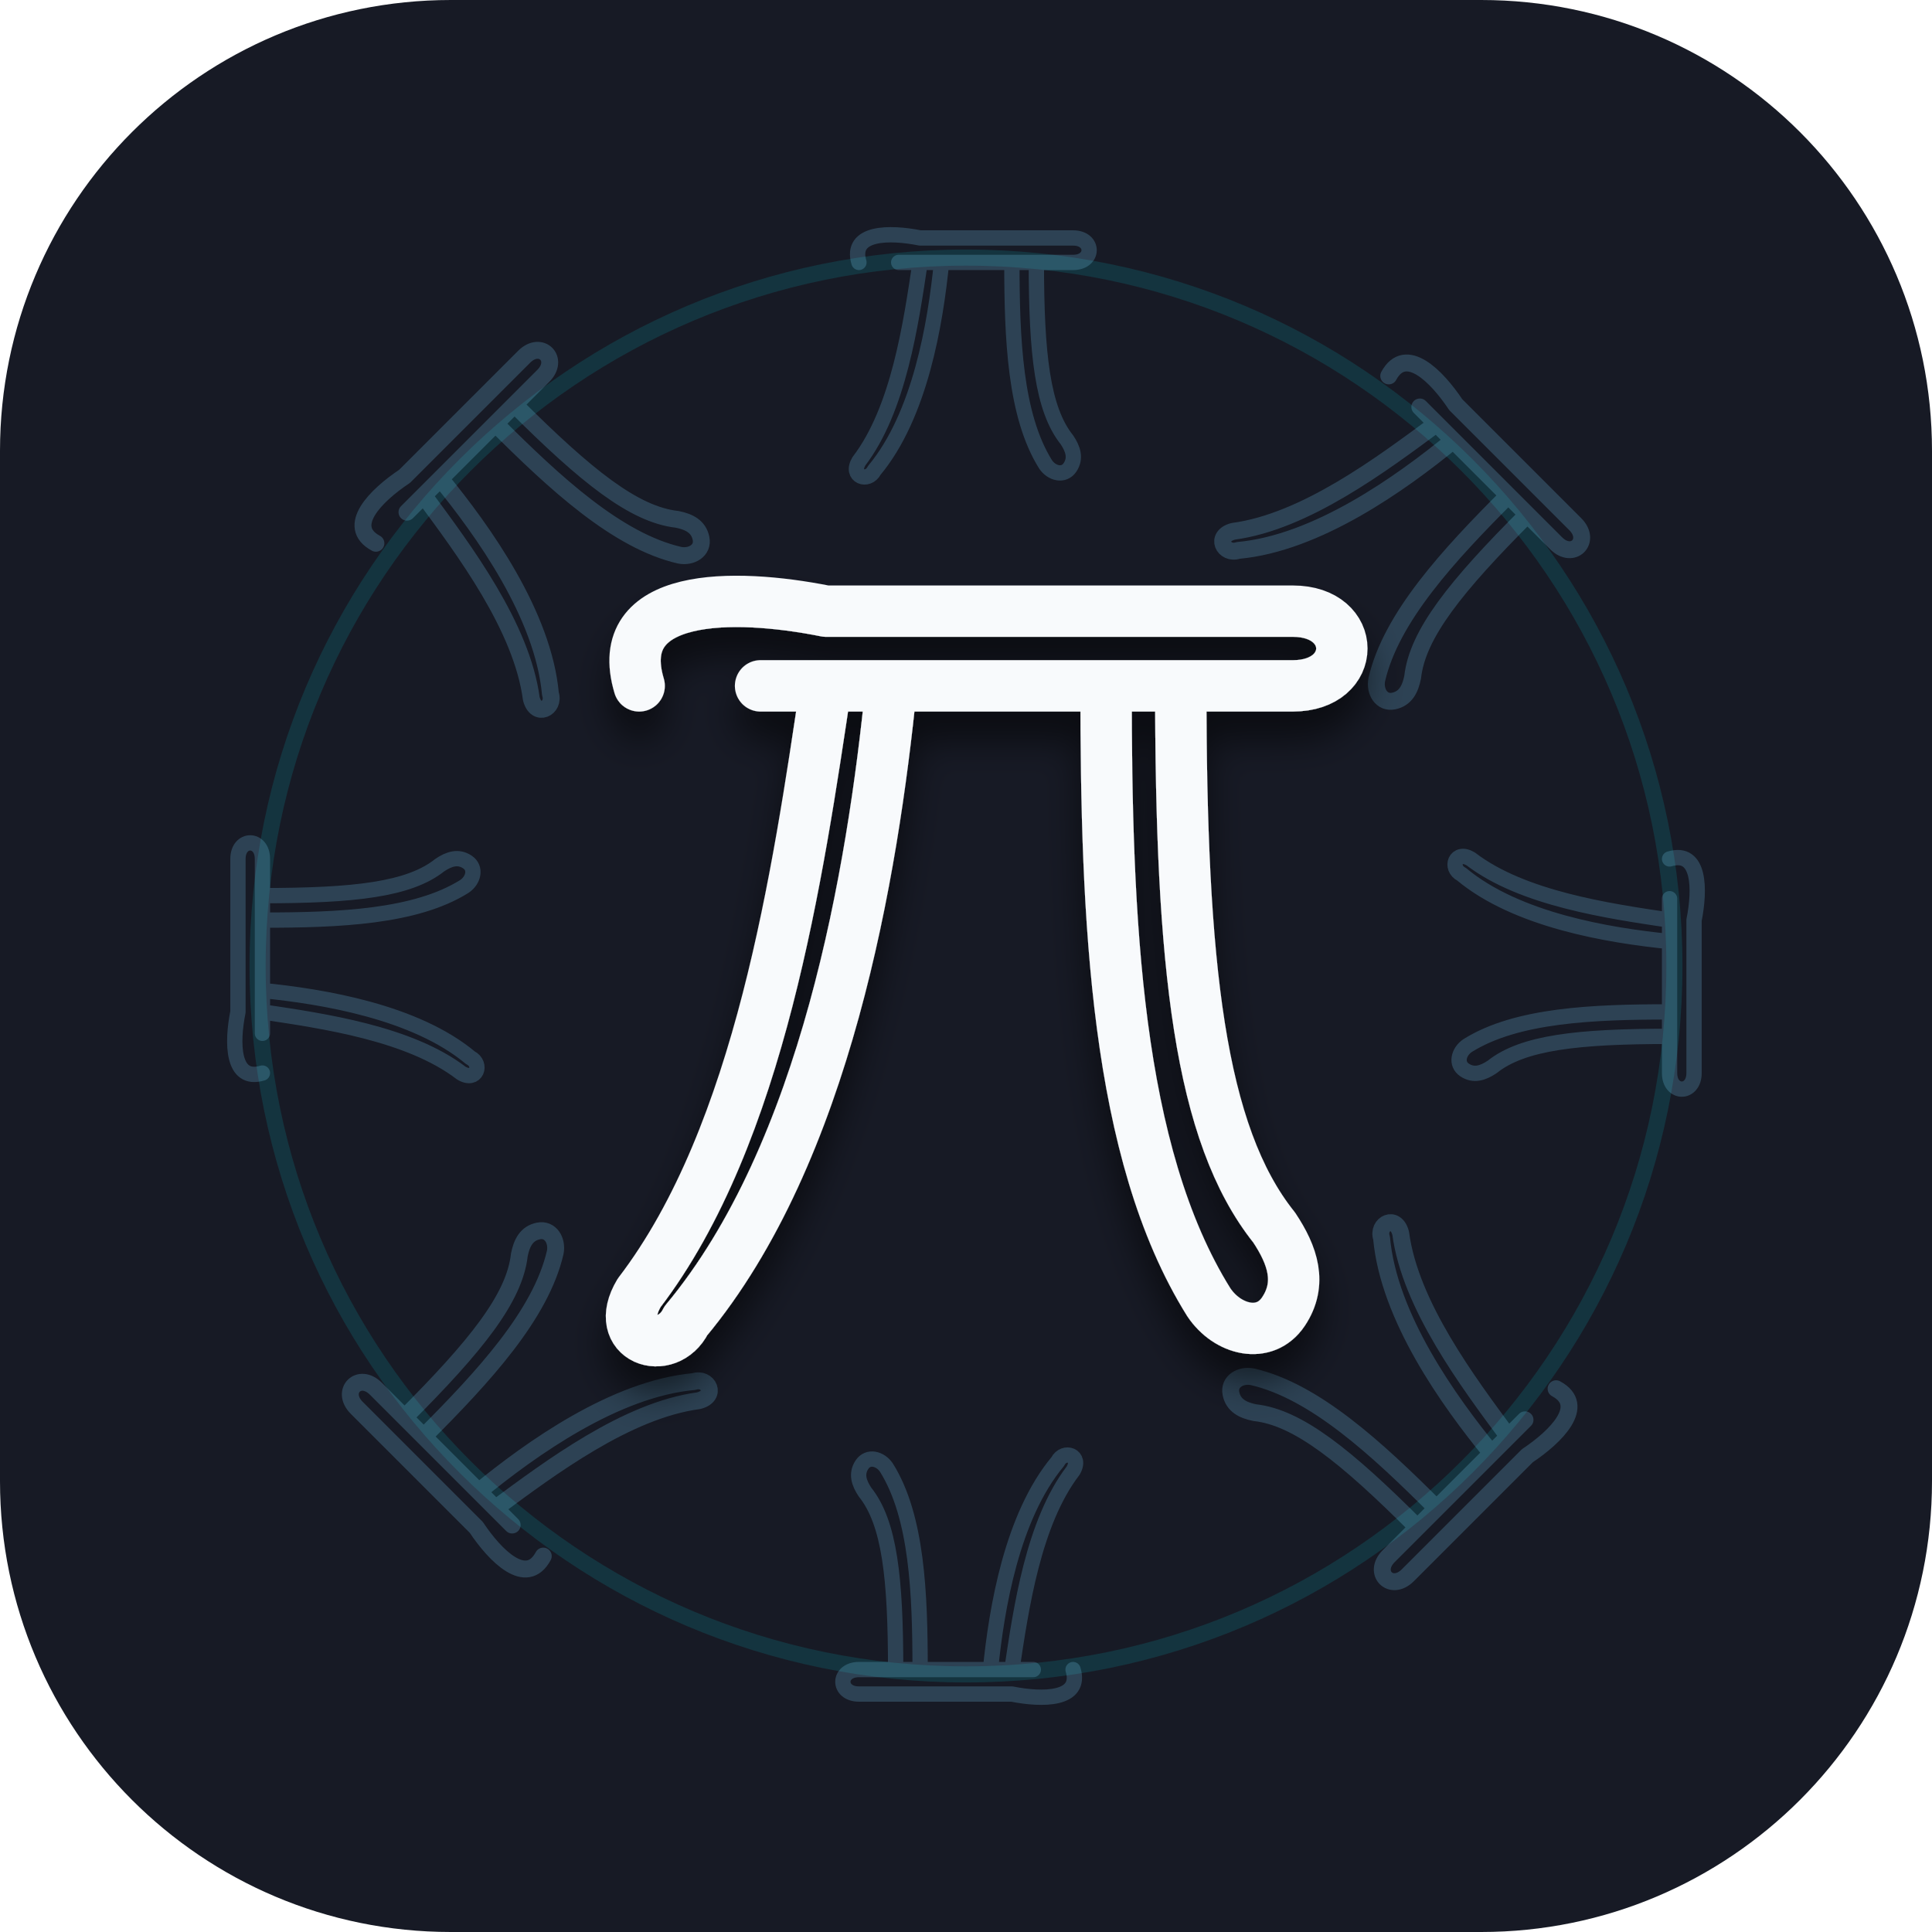
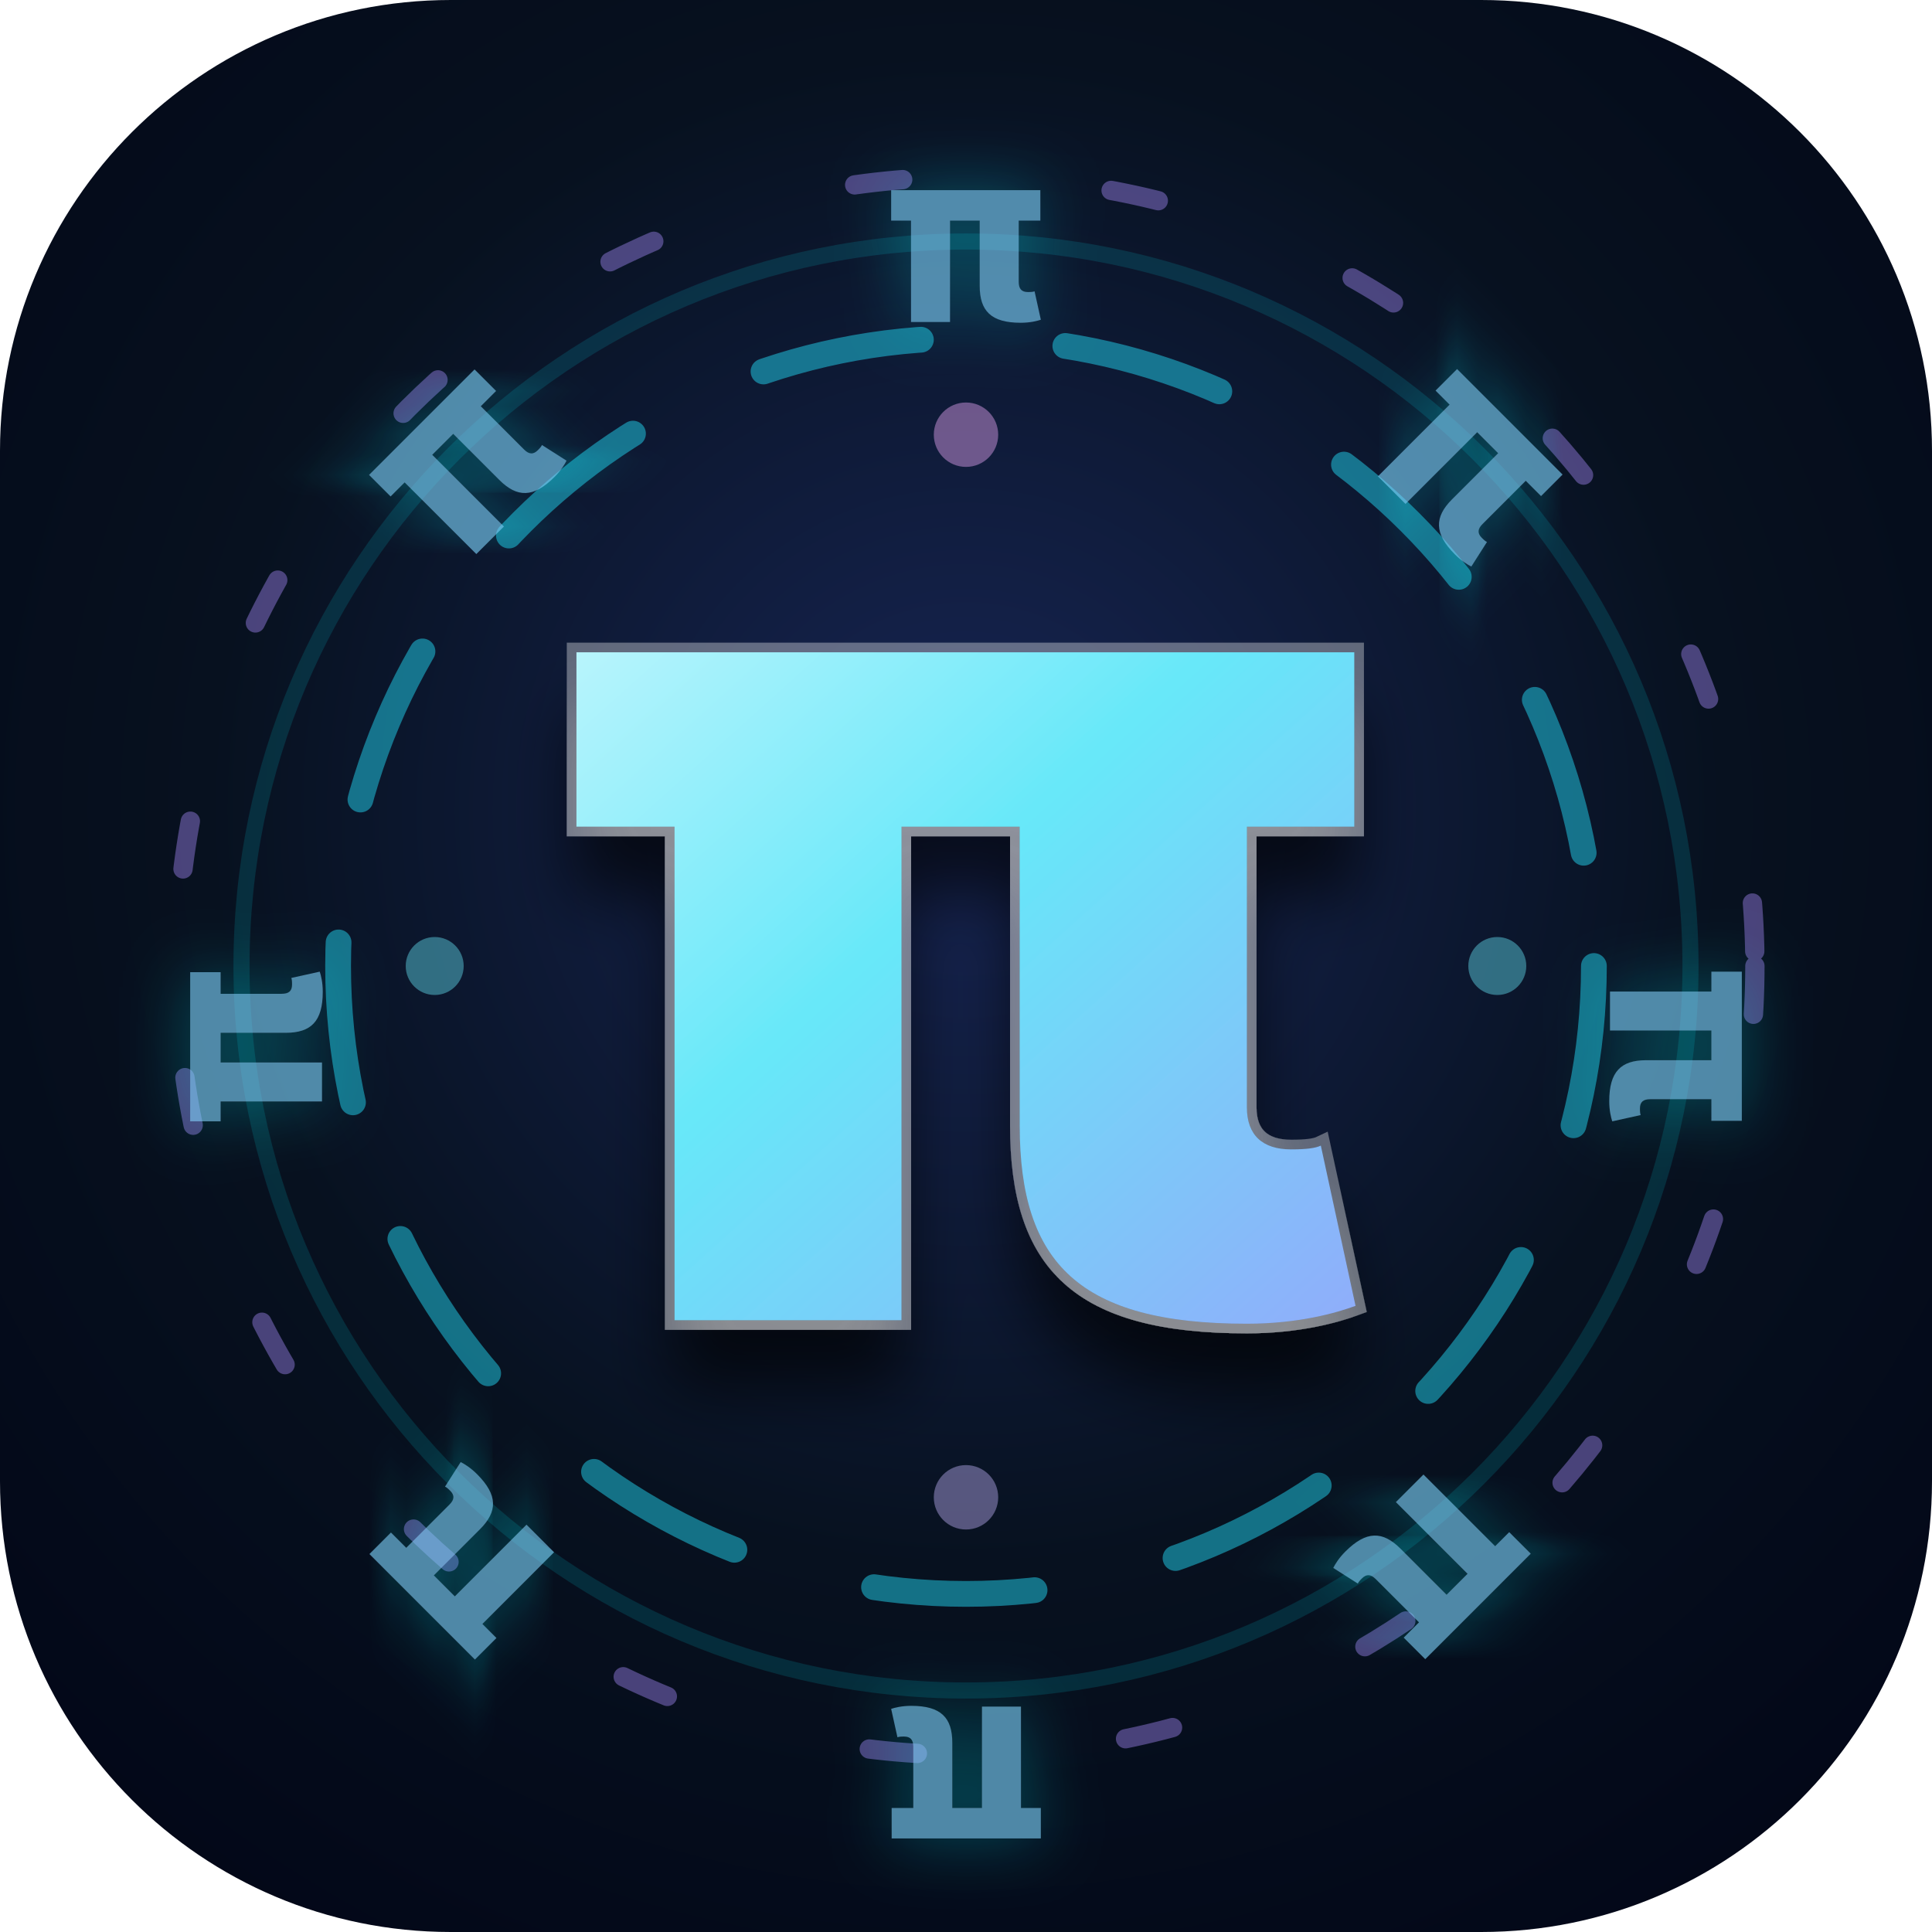
<svg xmlns="http://www.w3.org/2000/svg" viewBox="0 0 120 120" role="img" aria-labelledby="title desc">
  <defs>
-     <path id="pi-mark" d="M 15,20 C 12,10 25,10 35,12 L 85,12 C 92,12 92,20 85,20 L 28,20 M 42,20 C 40,40 35,70 20,88 C 18,92 12,90 15,85 C 28,68 32,40 35,20 M 65,20 C 65,45 66,70 76,86 C 78,89 82,90 84,87 C 86,84 85,81 83,78 C 75,68 73,50 73,20" />
-     <filter id="glow" x="-80%" y="-80%" width="260%" height="260%">
-       <feDropShadow dx="0" dy="0" stdDeviation="2.5" flood-color="#00f5ff" flood-opacity="0.58" />
-       <feDropShadow dx="0" dy="0" stdDeviation="6" flood-color="#a78bfa" flood-opacity="0.38" />
-       <feDropShadow dx="0" dy="3" stdDeviation="2" flood-color="#000000" flood-opacity="0.55" />
+     <radialGradient id="bg" cx="50%" cy="42%" r="72%">
+       <stop offset="0%" stop-color="#172554" />
+       <stop offset="54%" stop-color="#07111f" />
+       <stop offset="100%" stop-color="#020617" />
+     </radialGradient>
+     <linearGradient id="pi-fill" x1="24" y1="20" x2="96" y2="100" gradientUnits="userSpaceOnUse">
+       <stop offset="0%" stop-color="#ffffff" />
+       <stop offset="46%" stop-color="#67e8f9" />
+       <stop offset="100%" stop-color="#a78bfa" />
+     </linearGradient>
+     <filter id="core-glow" x="-80%" y="-80%" width="260%" height="260%">
+       <feDropShadow dx="0" dy="0" stdDeviation="2.5" flood-color="#00f5ff" flood-opacity="0.82" />
+       <feDropShadow dx="0" dy="0" stdDeviation="7" flood-color="#a78bfa" flood-opacity="0.42" />
+       <feDropShadow dx="0" dy="4" stdDeviation="2" flood-color="#000000" flood-opacity="0.65" />
+     </filter>
+     <filter id="soft-glow" x="-80%" y="-80%" width="260%" height="260%">
+       <feDropShadow dx="0" dy="0" stdDeviation="2" flood-color="#00f5ff" flood-opacity="0.48" />
    </filter>
    <style>
-       .orbiter { transform-origin: 60px 60px; animation: orbit 9s linear infinite; }
-       .pulse { transform-origin: 60px 60px; animation: pulse 3.8s ease-in-out infinite; }
-       .ghost { fill: none; stroke: #7dd3fc; stroke-width: 5; stroke-linecap: round; stroke-linejoin: round; opacity: .22; }
-       .core { fill: none; stroke: #f8fafc; stroke-width: 5.5; stroke-linecap: round; stroke-linejoin: round; filter: url(#glow); }
+       .ring-a { animation: dash 5.5s linear infinite; transform-origin: 60px 60px; }
+       .ring-b { animation: dash-rev 8s linear infinite; transform-origin: 60px 60px; }
+       .orbit { animation: orbit 9s linear infinite; transform-origin: 60px 60px; }
+       .orbit-rev { animation: orbit-rev 14s linear infinite; transform-origin: 60px 60px; }
+       .core { animation: breathe 3.2s ease-in-out infinite; transform-origin: 60px 62px; }
+       .spark { animation: twinkle 2.4s ease-in-out infinite; transform-origin: center; }
+       .s1 { animation-delay: 0s; } .s2 { animation-delay: .25s; } .s3 { animation-delay: .5s; } .s4 { animation-delay: .75s; }
+       .s5 { animation-delay: 1s; } .s6 { animation-delay: 1.25s; } .s7 { animation-delay: 1.5s; } .s8 { animation-delay: 1.75s; }
+       .pi-small { font: 800 15px ui-sans-serif, system-ui, -apple-system, BlinkMacSystemFont, "Segoe UI", sans-serif; fill: #7dd3fc; opacity: .62; filter: url(#soft-glow); }
+       .pi-core { font: 900 76px ui-sans-serif, system-ui, -apple-system, BlinkMacSystemFont, "Segoe UI", sans-serif; fill: url(#pi-fill); stroke: rgba(255,255,255,.34); stroke-width: 1.2px; paint-order: stroke fill; filter: url(#core-glow); }
      @keyframes orbit { from { transform: rotate(0deg); } to { transform: rotate(360deg); } }
-       @keyframes pulse { 0%, 100% { transform: scale(.98); opacity: .95; } 50% { transform: scale(1.04); opacity: 1; } }
-       @media (prefers-reduced-motion: reduce) { .orbiter, .pulse { animation: none; } }
+       @keyframes orbit-rev { from { transform: rotate(360deg); } to { transform: rotate(0deg); } }
+       @keyframes dash { from { stroke-dashoffset: 0; transform: rotate(0deg); } to { stroke-dashoffset: -64; transform: rotate(360deg); } }
+       @keyframes dash-rev { from { stroke-dashoffset: 0; transform: rotate(0deg); } to { stroke-dashoffset: 96; transform: rotate(-360deg); } }
+       @keyframes breathe { 0%, 100% { transform: scale(.96); opacity: .95; } 50% { transform: scale(1.05); opacity: 1; } }
+       @keyframes twinkle { 0%, 100% { opacity: .25; transform: scale(.86); } 50% { opacity: .9; transform: scale(1.14); } }
+       @media (prefers-reduced-motion: reduce) { .ring-a, .ring-b, .orbit, .orbit-rev, .core, .spark { animation: none; } }
    </style>
  </defs>
-   <rect width="120" height="120" rx="28" fill="#030712" opacity="0.92" />
-   <circle cx="60" cy="60" r="44" fill="none" stroke="#00f5ff" stroke-opacity="0.12" />
-   <g class="orbiter">
-     <use href="#pi-mark" class="ghost" transform="translate(60 22) rotate(0) scale(.19) translate(-50 -50)" />
-     <use href="#pi-mark" class="ghost" transform="translate(87 33) rotate(45) scale(.21) translate(-50 -50)" />
-     <use href="#pi-mark" class="ghost" transform="translate(98 60) rotate(90) scale(.19) translate(-50 -50)" />
-     <use href="#pi-mark" class="ghost" transform="translate(87 87) rotate(135) scale(.21) translate(-50 -50)" />
-     <use href="#pi-mark" class="ghost" transform="translate(60 98) rotate(180) scale(.19) translate(-50 -50)" />
-     <use href="#pi-mark" class="ghost" transform="translate(33 87) rotate(225) scale(.21) translate(-50 -50)" />
-     <use href="#pi-mark" class="ghost" transform="translate(22 60) rotate(270) scale(.19) translate(-50 -50)" />
-     <use href="#pi-mark" class="ghost" transform="translate(33 33) rotate(315) scale(.21) translate(-50 -50)" />
+   <rect width="120" height="120" rx="28" fill="url(#bg)" />
+   <circle cx="60" cy="60" r="45" fill="none" stroke="#00f5ff" stroke-opacity="0.13" />
+   <circle class="ring-a" cx="60" cy="60" r="39" fill="none" stroke="#22d3ee" stroke-width="1.6" stroke-linecap="round" stroke-dasharray="10 9" stroke-opacity="0.5" />
+   <circle class="ring-b" cx="60" cy="60" r="49" fill="none" stroke="#a78bfa" stroke-width="1.2" stroke-linecap="round" stroke-dasharray="3 13" stroke-opacity="0.42" />
+   <g class="orbit">
+     <text class="pi-small spark s1" x="60" y="20" text-anchor="middle">π</text>
+     <text class="pi-small spark s2" x="88" y="32" text-anchor="middle" transform="rotate(45 88 32)">π</text>
+     <text class="pi-small spark s3" x="100" y="65" text-anchor="middle" transform="rotate(90 100 65)">π</text>
+     <text class="pi-small spark s4" x="86" y="94" text-anchor="middle" transform="rotate(135 86 94)">π</text>
+     <text class="pi-small spark s5" x="60" y="106" text-anchor="middle" transform="rotate(180 60 106)">π</text>
+     <text class="pi-small spark s6" x="32" y="94" text-anchor="middle" transform="rotate(225 32 94)">π</text>
+     <text class="pi-small spark s7" x="20" y="65" text-anchor="middle" transform="rotate(270 20 65)">π</text>
+     <text class="pi-small spark s8" x="32" y="32" text-anchor="middle" transform="rotate(315 32 32)">π</text>
  </g>
-   <g class="pulse">
-     <use href="#pi-mark" class="core" transform="translate(60 60) scale(.58) translate(-50 -50)" />
+   <g class="orbit-rev" opacity="0.42">
+     <circle class="spark s2" cx="60" cy="27" r="2" fill="#f0abfc" />
+     <circle class="spark s4" cx="93" cy="60" r="1.8" fill="#67e8f9" />
+     <circle class="spark s6" cx="60" cy="93" r="2" fill="#c4b5fd" />
+     <circle class="spark s8" cx="27" cy="60" r="1.8" fill="#67e8f9" />
+   </g>
+   <g class="core">
+     <text class="pi-core" x="60" y="82" text-anchor="middle">π</text>
  </g>
</svg>
